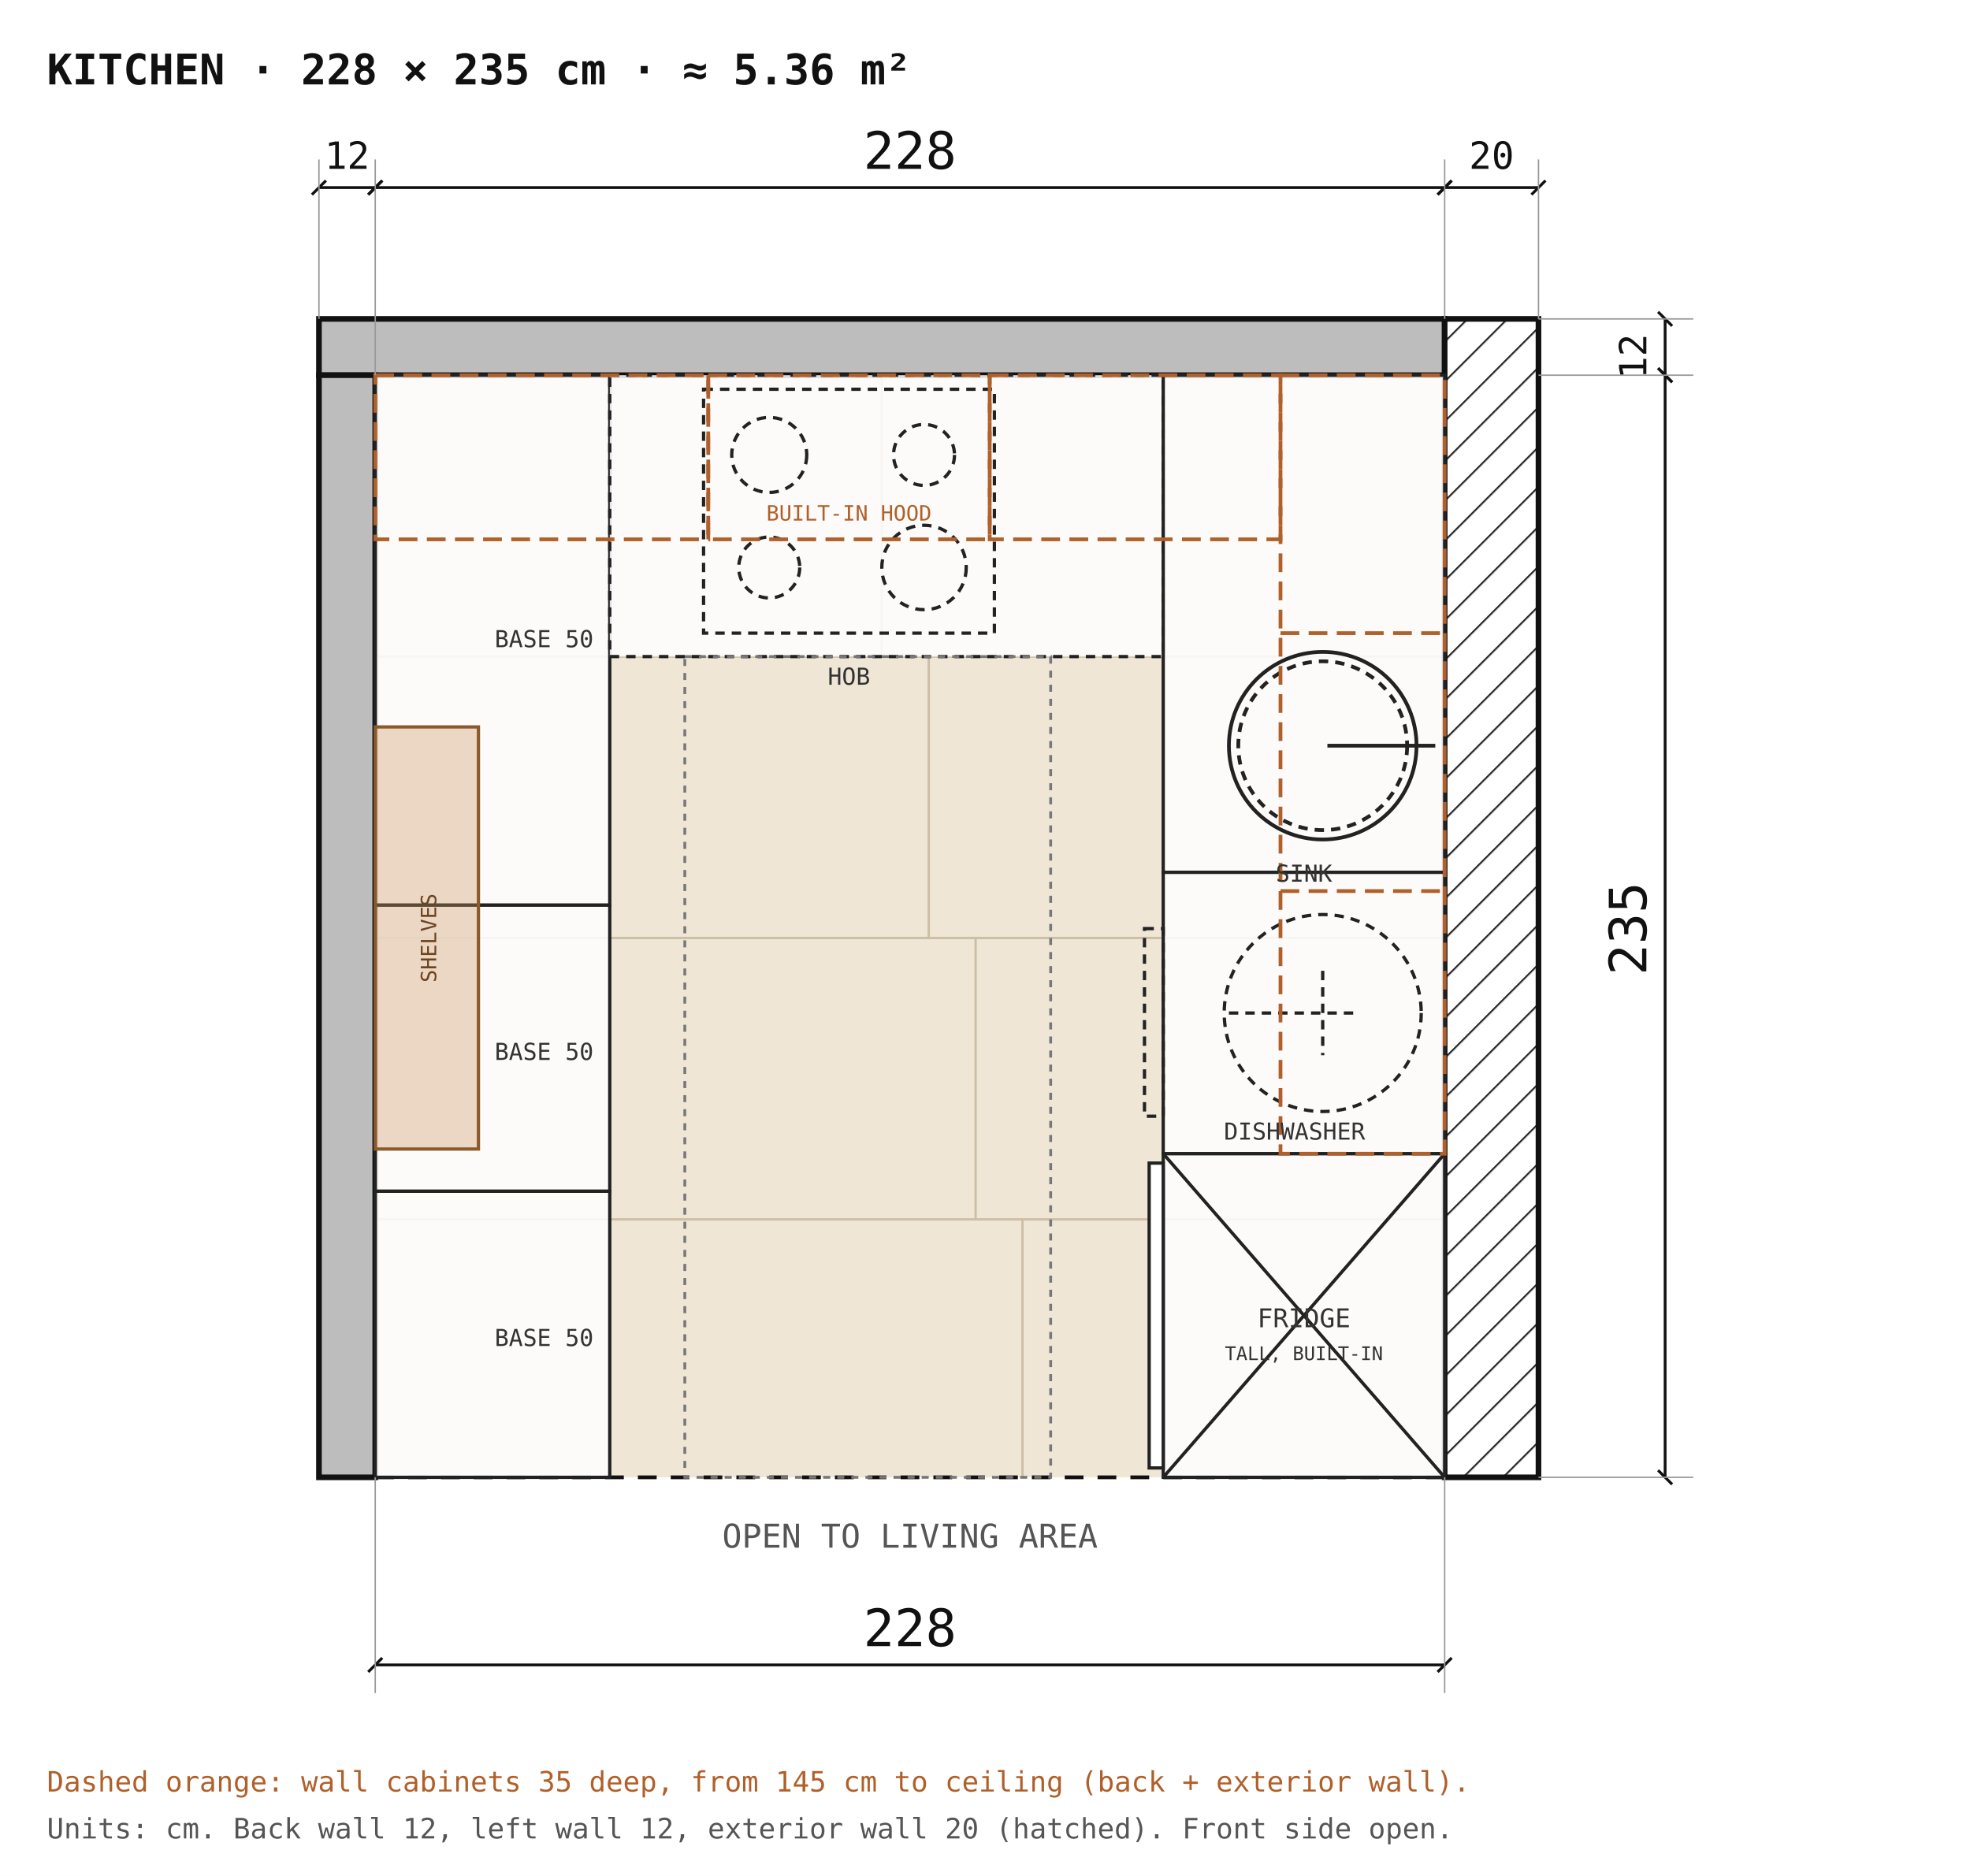
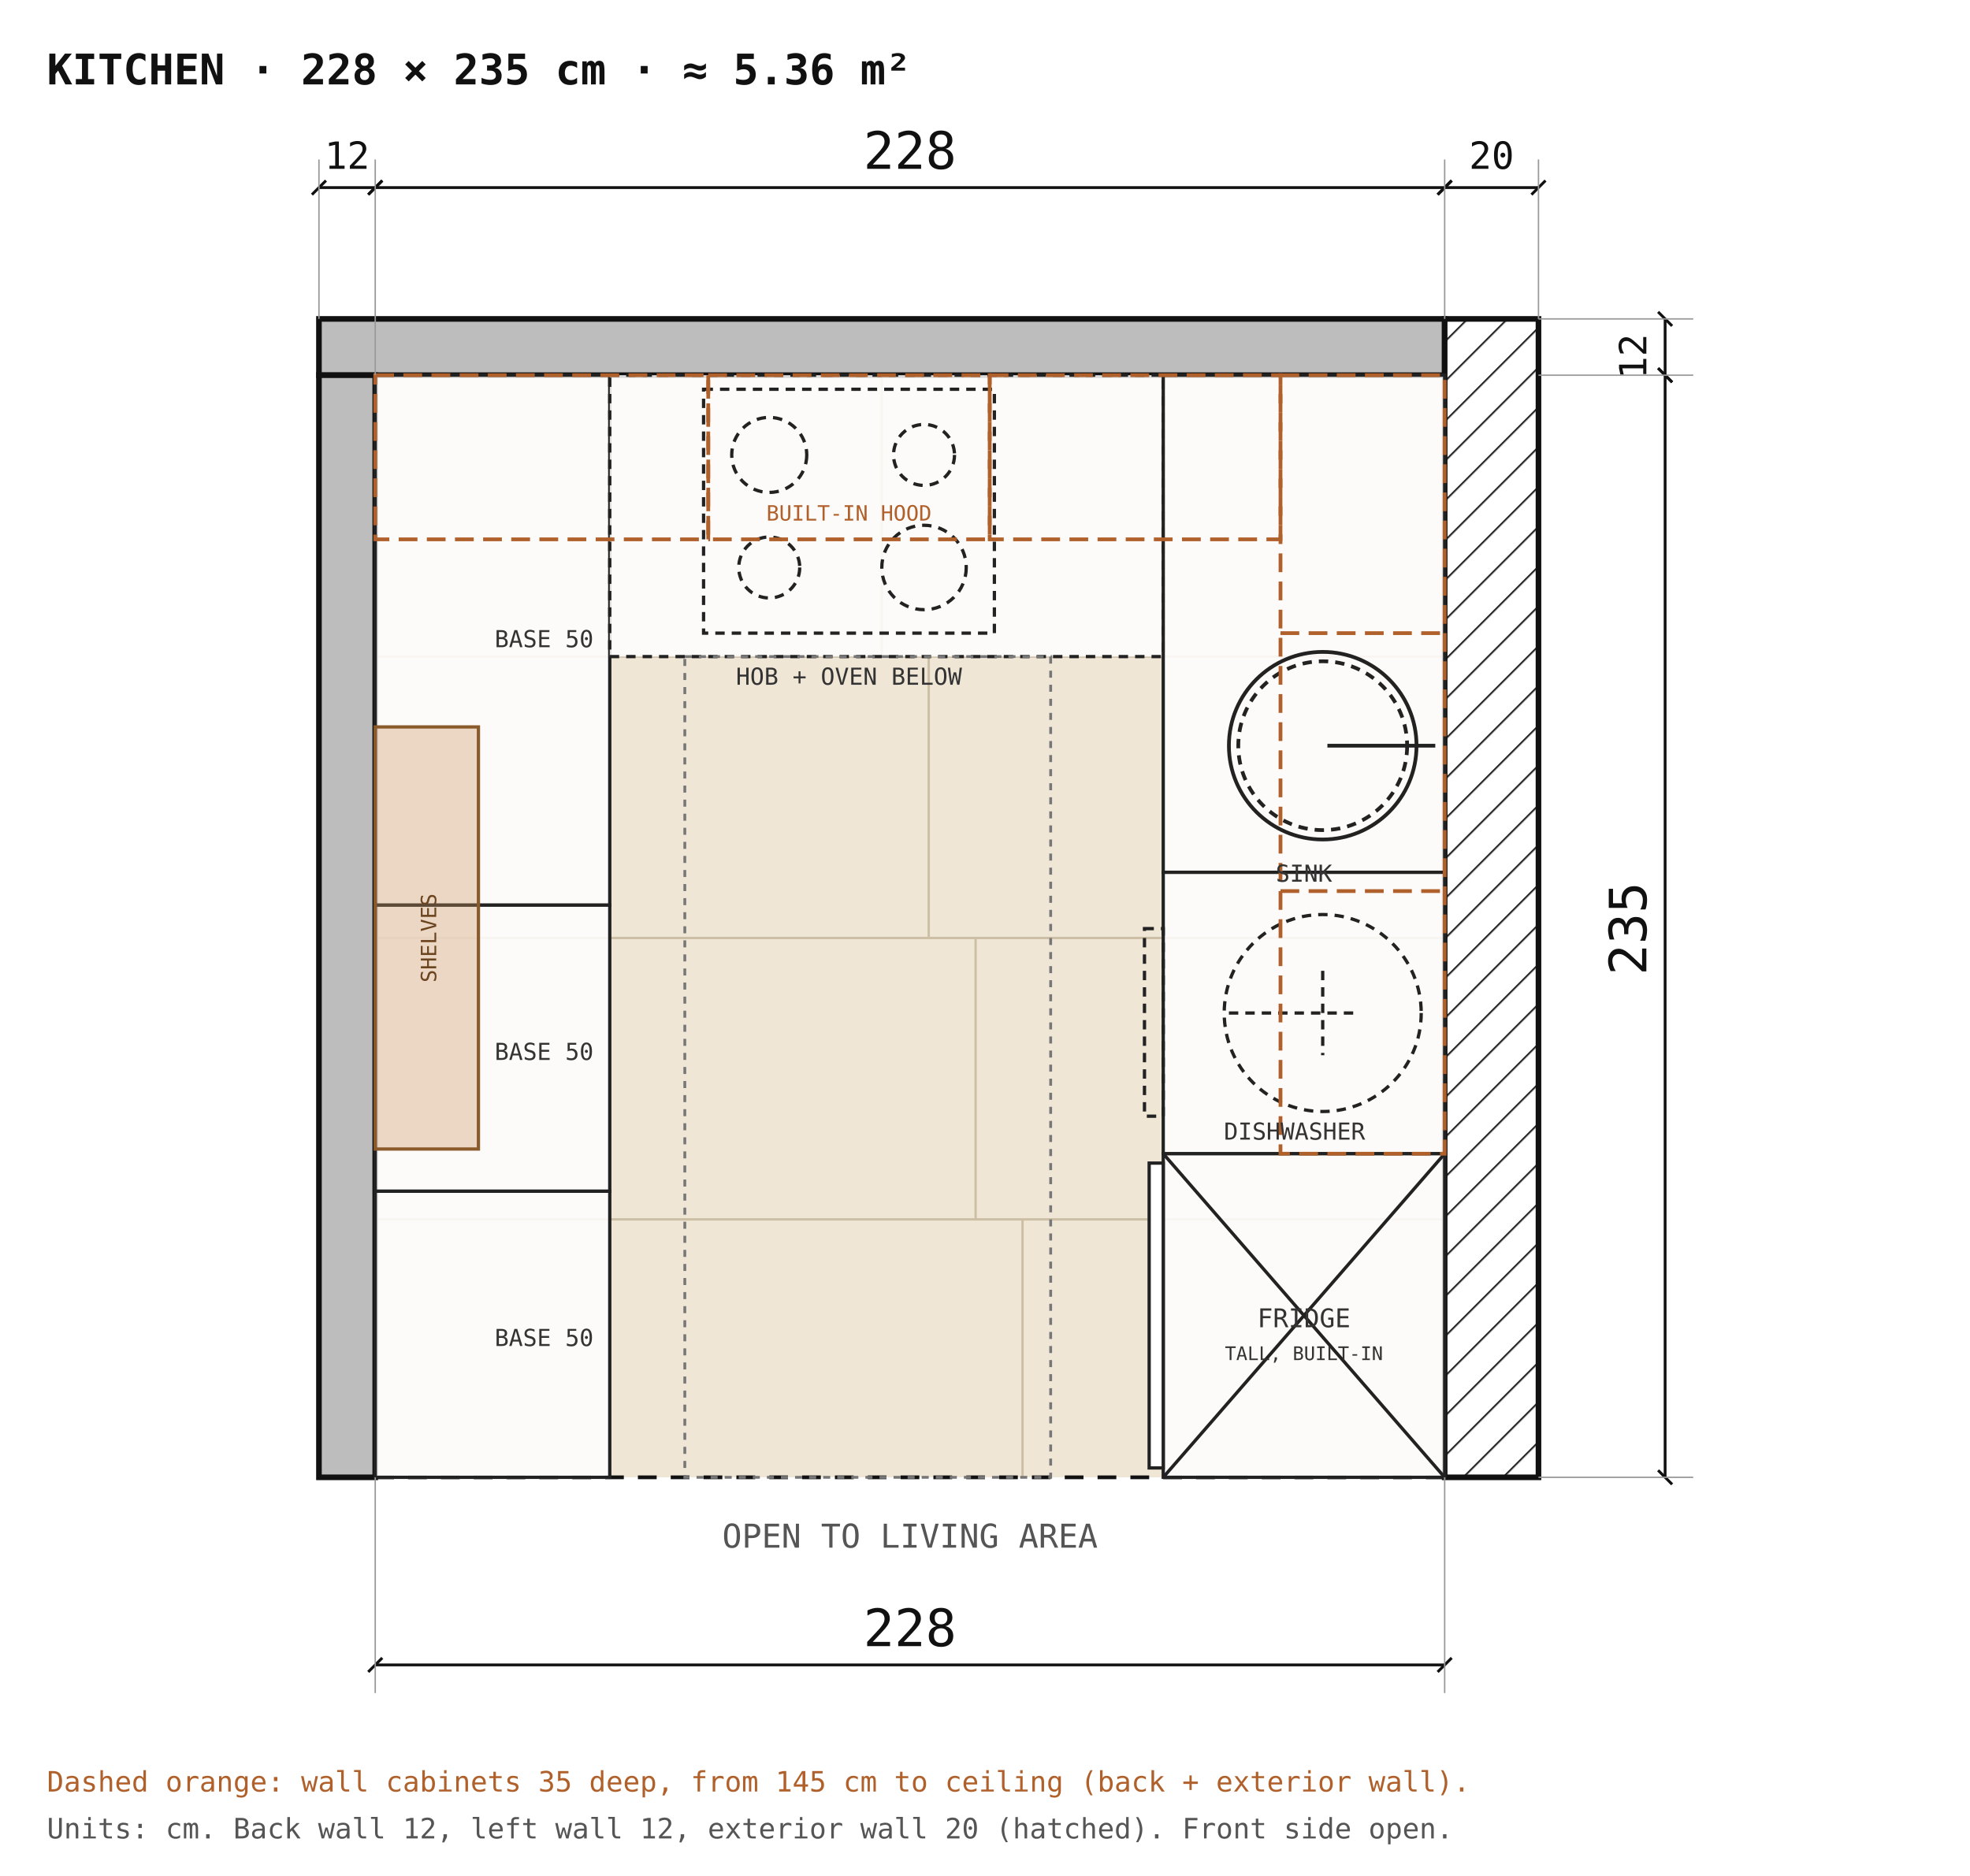
<svg xmlns="http://www.w3.org/2000/svg" viewBox="-80 -80 420 400" width="840" height="800" font-family="'IBM Plex Mono', monospace">
  <defs>
    <pattern id="hatch" width="6" height="6" patternUnits="userSpaceOnUse" patternTransform="rotate(45)">
      <rect width="6" height="6" fill="#ffffff" />
      <line x1="0" y1="0" x2="0" y2="6" stroke="#333" stroke-width="0.8" />
    </pattern>
    <marker id="tick" viewBox="-3 -3 6 6" markerWidth="6" markerHeight="6" orient="auto">
      <line x1="-2.5" y1="2.5" x2="2.5" y2="-2.5" stroke="#111" stroke-width="1" />
    </marker>
  </defs>
  <rect x="-80" y="-80" width="420" height="400" fill="#ffffff" />
  <rect x="0" y="0" width="228" height="235" fill="#efe6d6" />
  <g stroke="#cdbfa5" stroke-width="0.5" fill="none">
    <line x1="0" y1="60" x2="228" y2="60" />
    <line x1="0" y1="120" x2="228" y2="120" />
    <line x1="0" y1="180" x2="228" y2="180" />
    <line x1="108" y1="0" x2="108" y2="60" />
    <line x1="118" y1="60" x2="118" y2="120" />
    <line x1="128" y1="120" x2="128" y2="180" />
    <line x1="138" y1="180" x2="138" y2="235" />
  </g>
  <g stroke="#111" stroke-width="1.2">
    <rect x="-12" y="-12" width="240" height="12" fill="#bdbdbd" />
    <rect x="-12" y="0" width="12" height="235" fill="#bdbdbd" />
    <rect x="228" y="-12" width="20" height="247" fill="url(#hatch)" />
  </g>
  <line x1="0" y1="235" x2="228" y2="235" stroke="#111" stroke-width="0.8" stroke-dasharray="4 3" />
  <text x="114" y="250" font-size="7" text-anchor="middle" fill="#555">OPEN TO LIVING AREA</text>
  <g fill="#ffffff" fill-opacity="0.85" stroke="#222" stroke-width="0.7">
    <rect x="0" y="0" width="50" height="113" />
    <rect x="0" y="113" width="50" height="61" />
    <rect x="0" y="174" width="50" height="61" />
    <rect x="50" y="0" width="118" height="60" stroke-dasharray="2 1.5" />
    <rect x="168" y="0" width="60" height="106" />
    <rect x="168" y="106" width="60" height="60" />
    <rect x="168" y="166" width="60" height="69" />
  </g>
  <g fill="none" stroke="#222" stroke-width="0.7" stroke-dasharray="2 1.5">
    <rect x="70" y="3" width="62" height="52" />
    <circle cx="84" cy="17" r="8" />
    <circle cx="117" cy="17" r="6.5" />
    <circle cx="84" cy="41" r="6.5" />
    <circle cx="117" cy="41" r="9" />
  </g>
  <g fill="none" stroke="#222" stroke-width="0.8">
    <circle cx="202" cy="79" r="20" />
    <circle cx="202" cy="79" r="18" stroke-dasharray="2 1.5" />
    <line x1="203" y1="79" x2="226" y2="79" />
  </g>
  <g fill="none" stroke="#222" stroke-width="0.7" stroke-dasharray="2 1.5">
    <circle cx="202" cy="136" r="21" />
    <line x1="182" y1="136" x2="209" y2="136" />
    <line x1="202" y1="127" x2="202" y2="145" />
    <rect x="164" y="118" width="4" height="40" />
  </g>
  <g fill="none" stroke="#222" stroke-width="0.7">
    <line x1="168" y1="166" x2="228" y2="235" />
    <line x1="228" y1="166" x2="168" y2="235" />
    <rect x="165" y="168" width="3" height="65" fill="#fff" />
  </g>
  <rect x="66" y="60" width="78" height="175" fill="none" stroke="#777" stroke-width="0.6" stroke-dasharray="1.5 1.5" />
  <g fill="none" stroke="#b0602a" stroke-width="0.8" stroke-dasharray="4 2">
    <rect x="0" y="0" width="71" height="35" />
    <rect x="71" y="0" width="60" height="35" />
    <rect x="131" y="0" width="62" height="35" />
    <rect x="193" y="0" width="35" height="166" />
    <line x1="193" y1="55" x2="228" y2="55" />
    <line x1="193" y1="110" x2="228" y2="110" />
  </g>
  <rect x="0" y="75" width="22" height="90" fill="#c9955e" fill-opacity="0.35" stroke="#8a5a2b" stroke-width="0.7" />
  <text x="11" y="122" font-size="4.5" fill="#6b4420" text-anchor="middle" transform="rotate(-90 11 120)">SHELVES</text>
  <text x="101" y="31" font-size="4.5" fill="#b0602a" text-anchor="middle">BUILT-IN HOOD</text>
  <g font-size="6" fill="#333" text-anchor="middle">
    <text x="36" font-size="5" y="58">BASE 50</text>
    <text x="36" font-size="5" y="146">BASE 50</text>
    <text x="36" font-size="5" y="207">BASE 50</text>
-     <text x="101" y="66" font-size="5">HOB</text>
+     <text x="101" y="66" font-size="5">HOB + OVEN BELOW</text>
    <text x="198" y="108" font-size="5">SINK</text>
    <text x="196" y="163" font-size="5">DISHWASHER</text>
    <text x="198" y="203" font-size="5.5">FRIDGE</text>
    <text x="198" y="210" font-size="4">TALL, BUILT-IN</text>
  </g>
  <g stroke="#111" stroke-width="0.6" marker-start="url(#tick)" marker-end="url(#tick)">
    <line x1="0" y1="-40" x2="228" y2="-40" />
    <line x1="228" y1="-40" x2="248" y2="-40" />
    <line x1="-12" y1="-40" x2="0" y2="-40" />
    <line x1="275" y1="0" x2="275" y2="235" />
    <line x1="275" y1="-12" x2="275" y2="0" />
    <line x1="0" y1="275" x2="228" y2="275" />
  </g>
  <g stroke="#999" stroke-width="0.3">
    <line x1="-12" y1="-12" x2="-12" y2="-46" />
    <line x1="0" y1="0" x2="0" y2="-46" />
    <line x1="228" y1="-12" x2="228" y2="-46" />
    <line x1="248" y1="-12" x2="248" y2="-46" />
    <line x1="248" y1="0" x2="281" y2="0" />
    <line x1="248" y1="235" x2="281" y2="235" />
    <line x1="248" y1="-12" x2="281" y2="-12" />
    <line x1="0" y1="235" x2="0" y2="281" />
    <line x1="228" y1="235" x2="228" y2="281" />
  </g>
  <g font-size="11" fill="#111" text-anchor="middle">
    <text x="114" y="-44">228</text>
    <text x="238" y="-44" font-size="8">20</text>
    <text x="-6" y="-44" font-size="8">12</text>
    <text x="114" y="271">228</text>
    <text x="0" y="0" transform="translate(271 118) rotate(-90)">235</text>
    <text x="0" y="0" font-size="8" transform="translate(271 -4) rotate(-90)">12</text>
  </g>
  <text x="-70" y="-62" font-size="9" fill="#111" font-weight="bold">KITCHEN · 228 × 235 cm · ≈ 5.36 m²</text>
  <text x="-70" y="312" font-size="6" fill="#555">Units: cm. Back wall 12, left wall 12, exterior wall 20 (hatched). Front side open.</text>
  <text x="-70" y="302" font-size="6" fill="#b0602a">Dashed orange: wall cabinets 35 deep, from 145 cm to ceiling (back + exterior wall).</text>
</svg>
